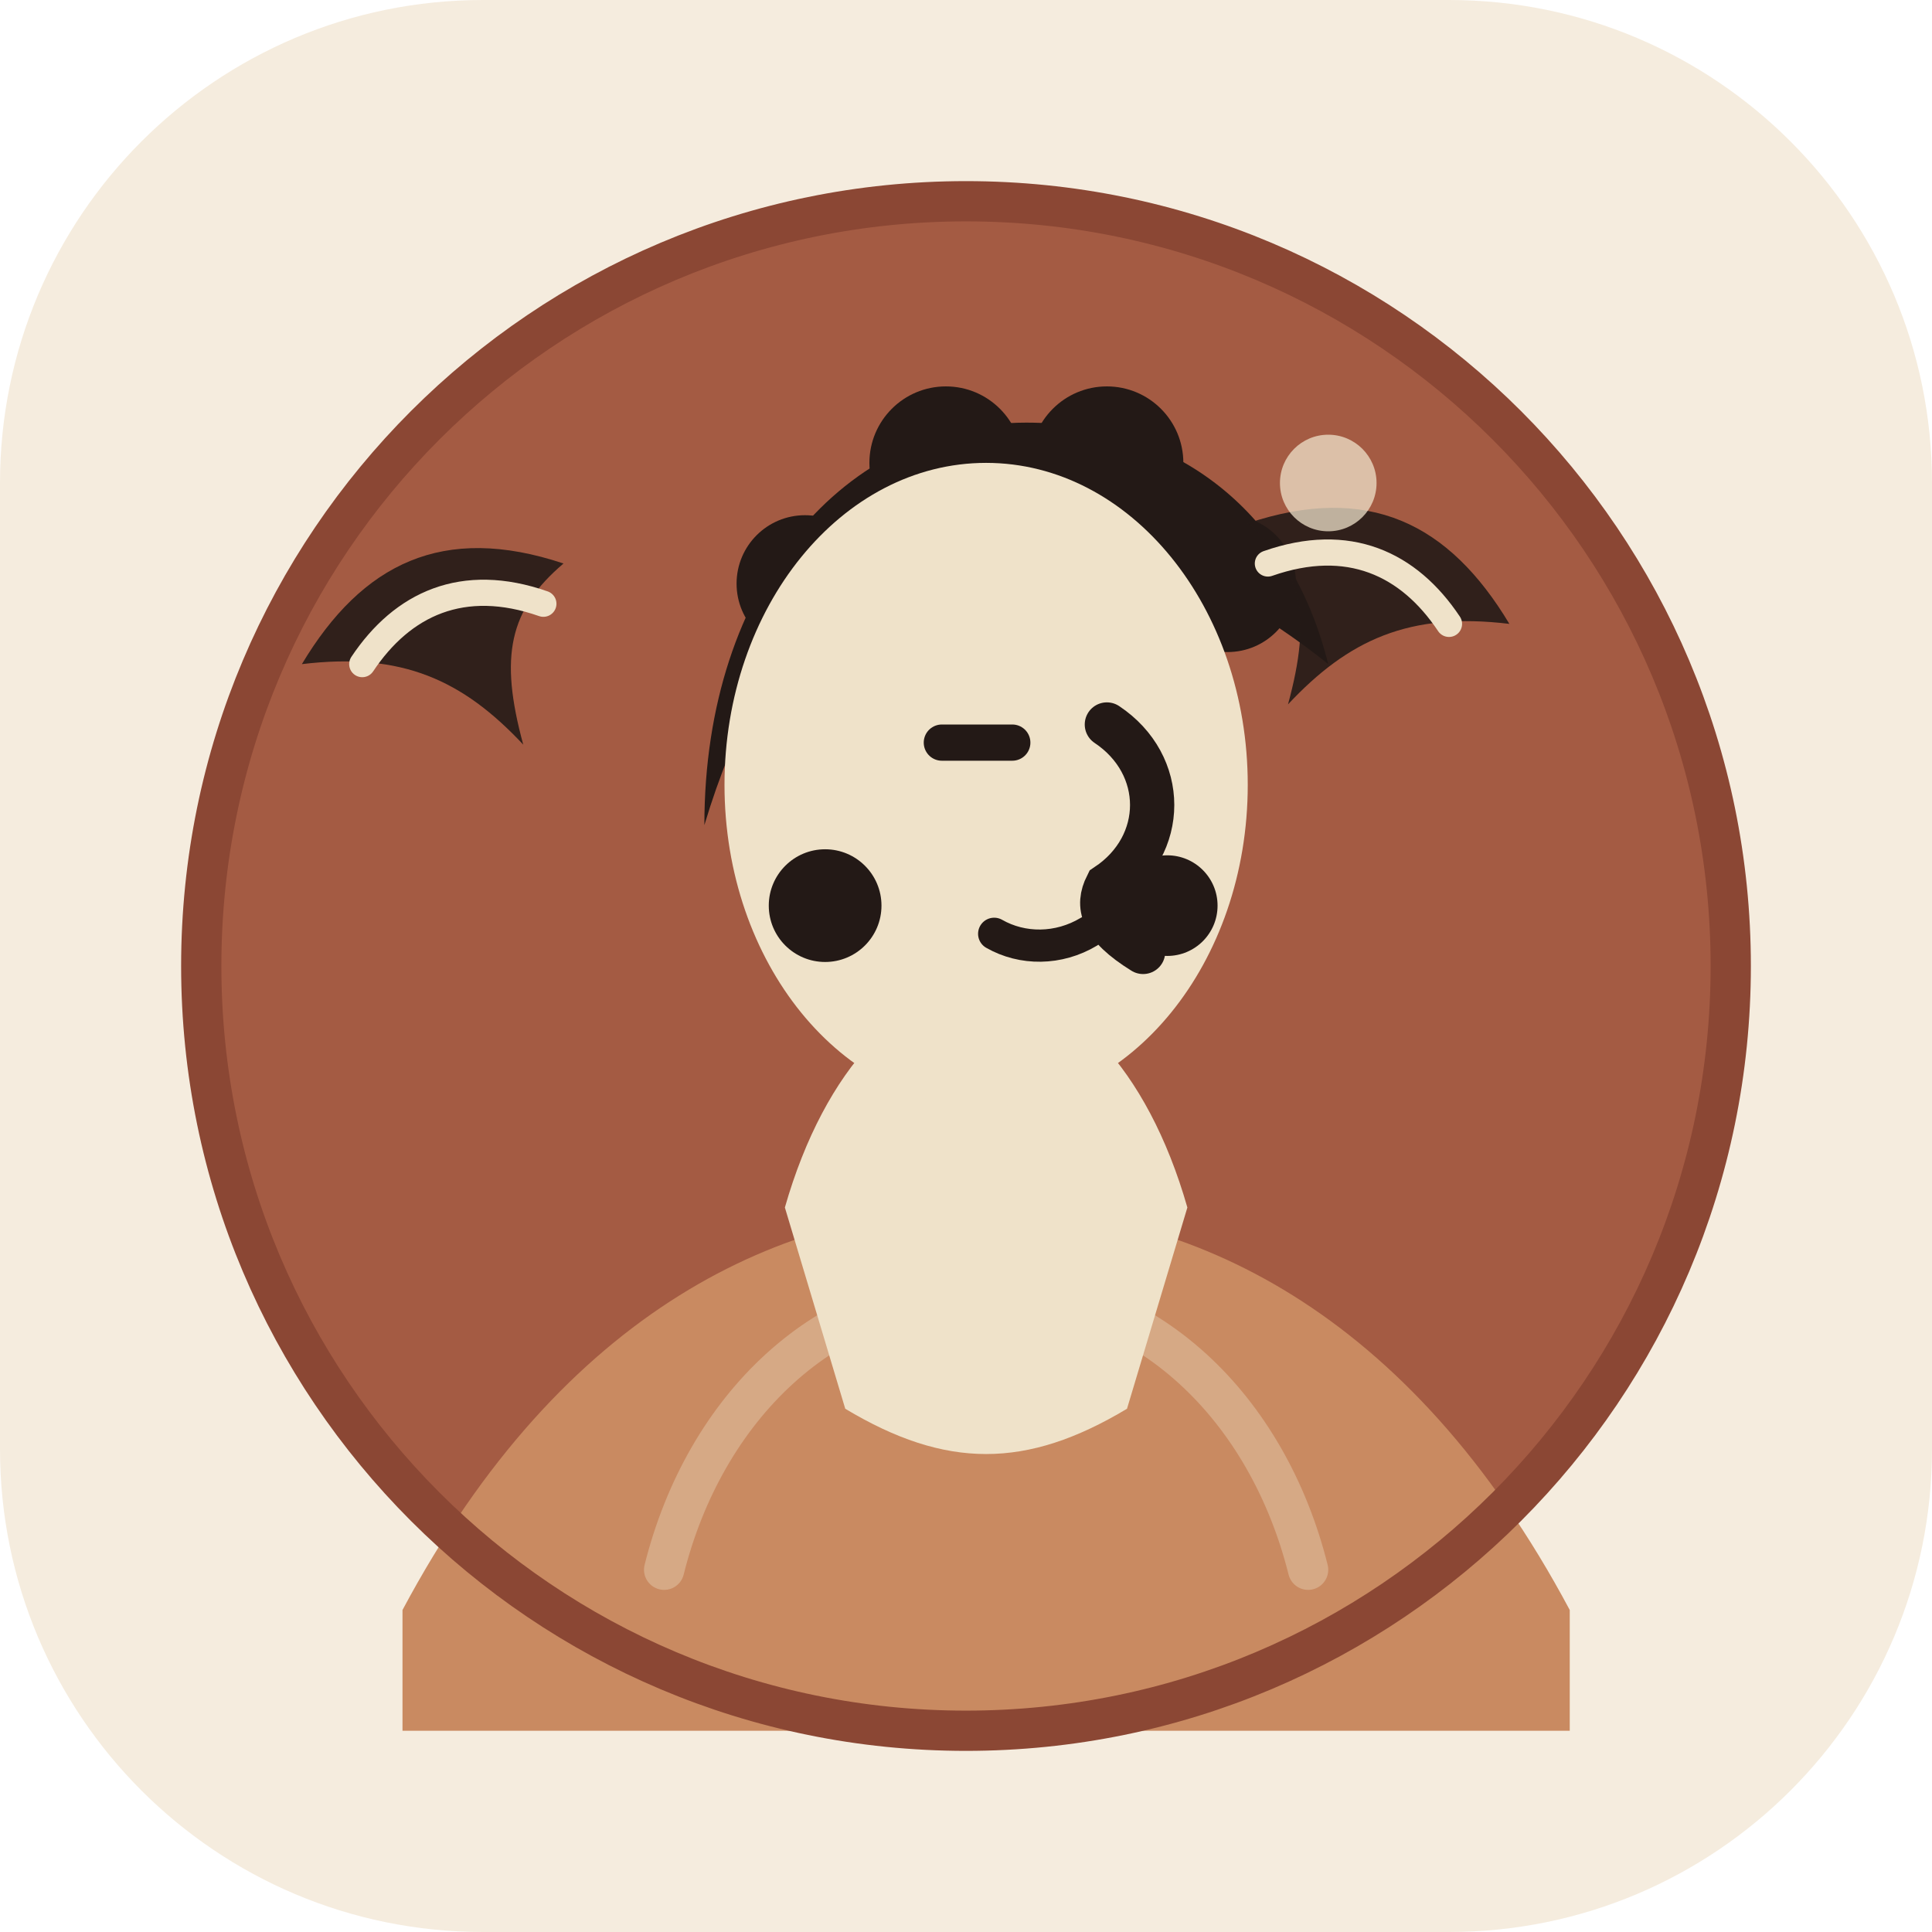
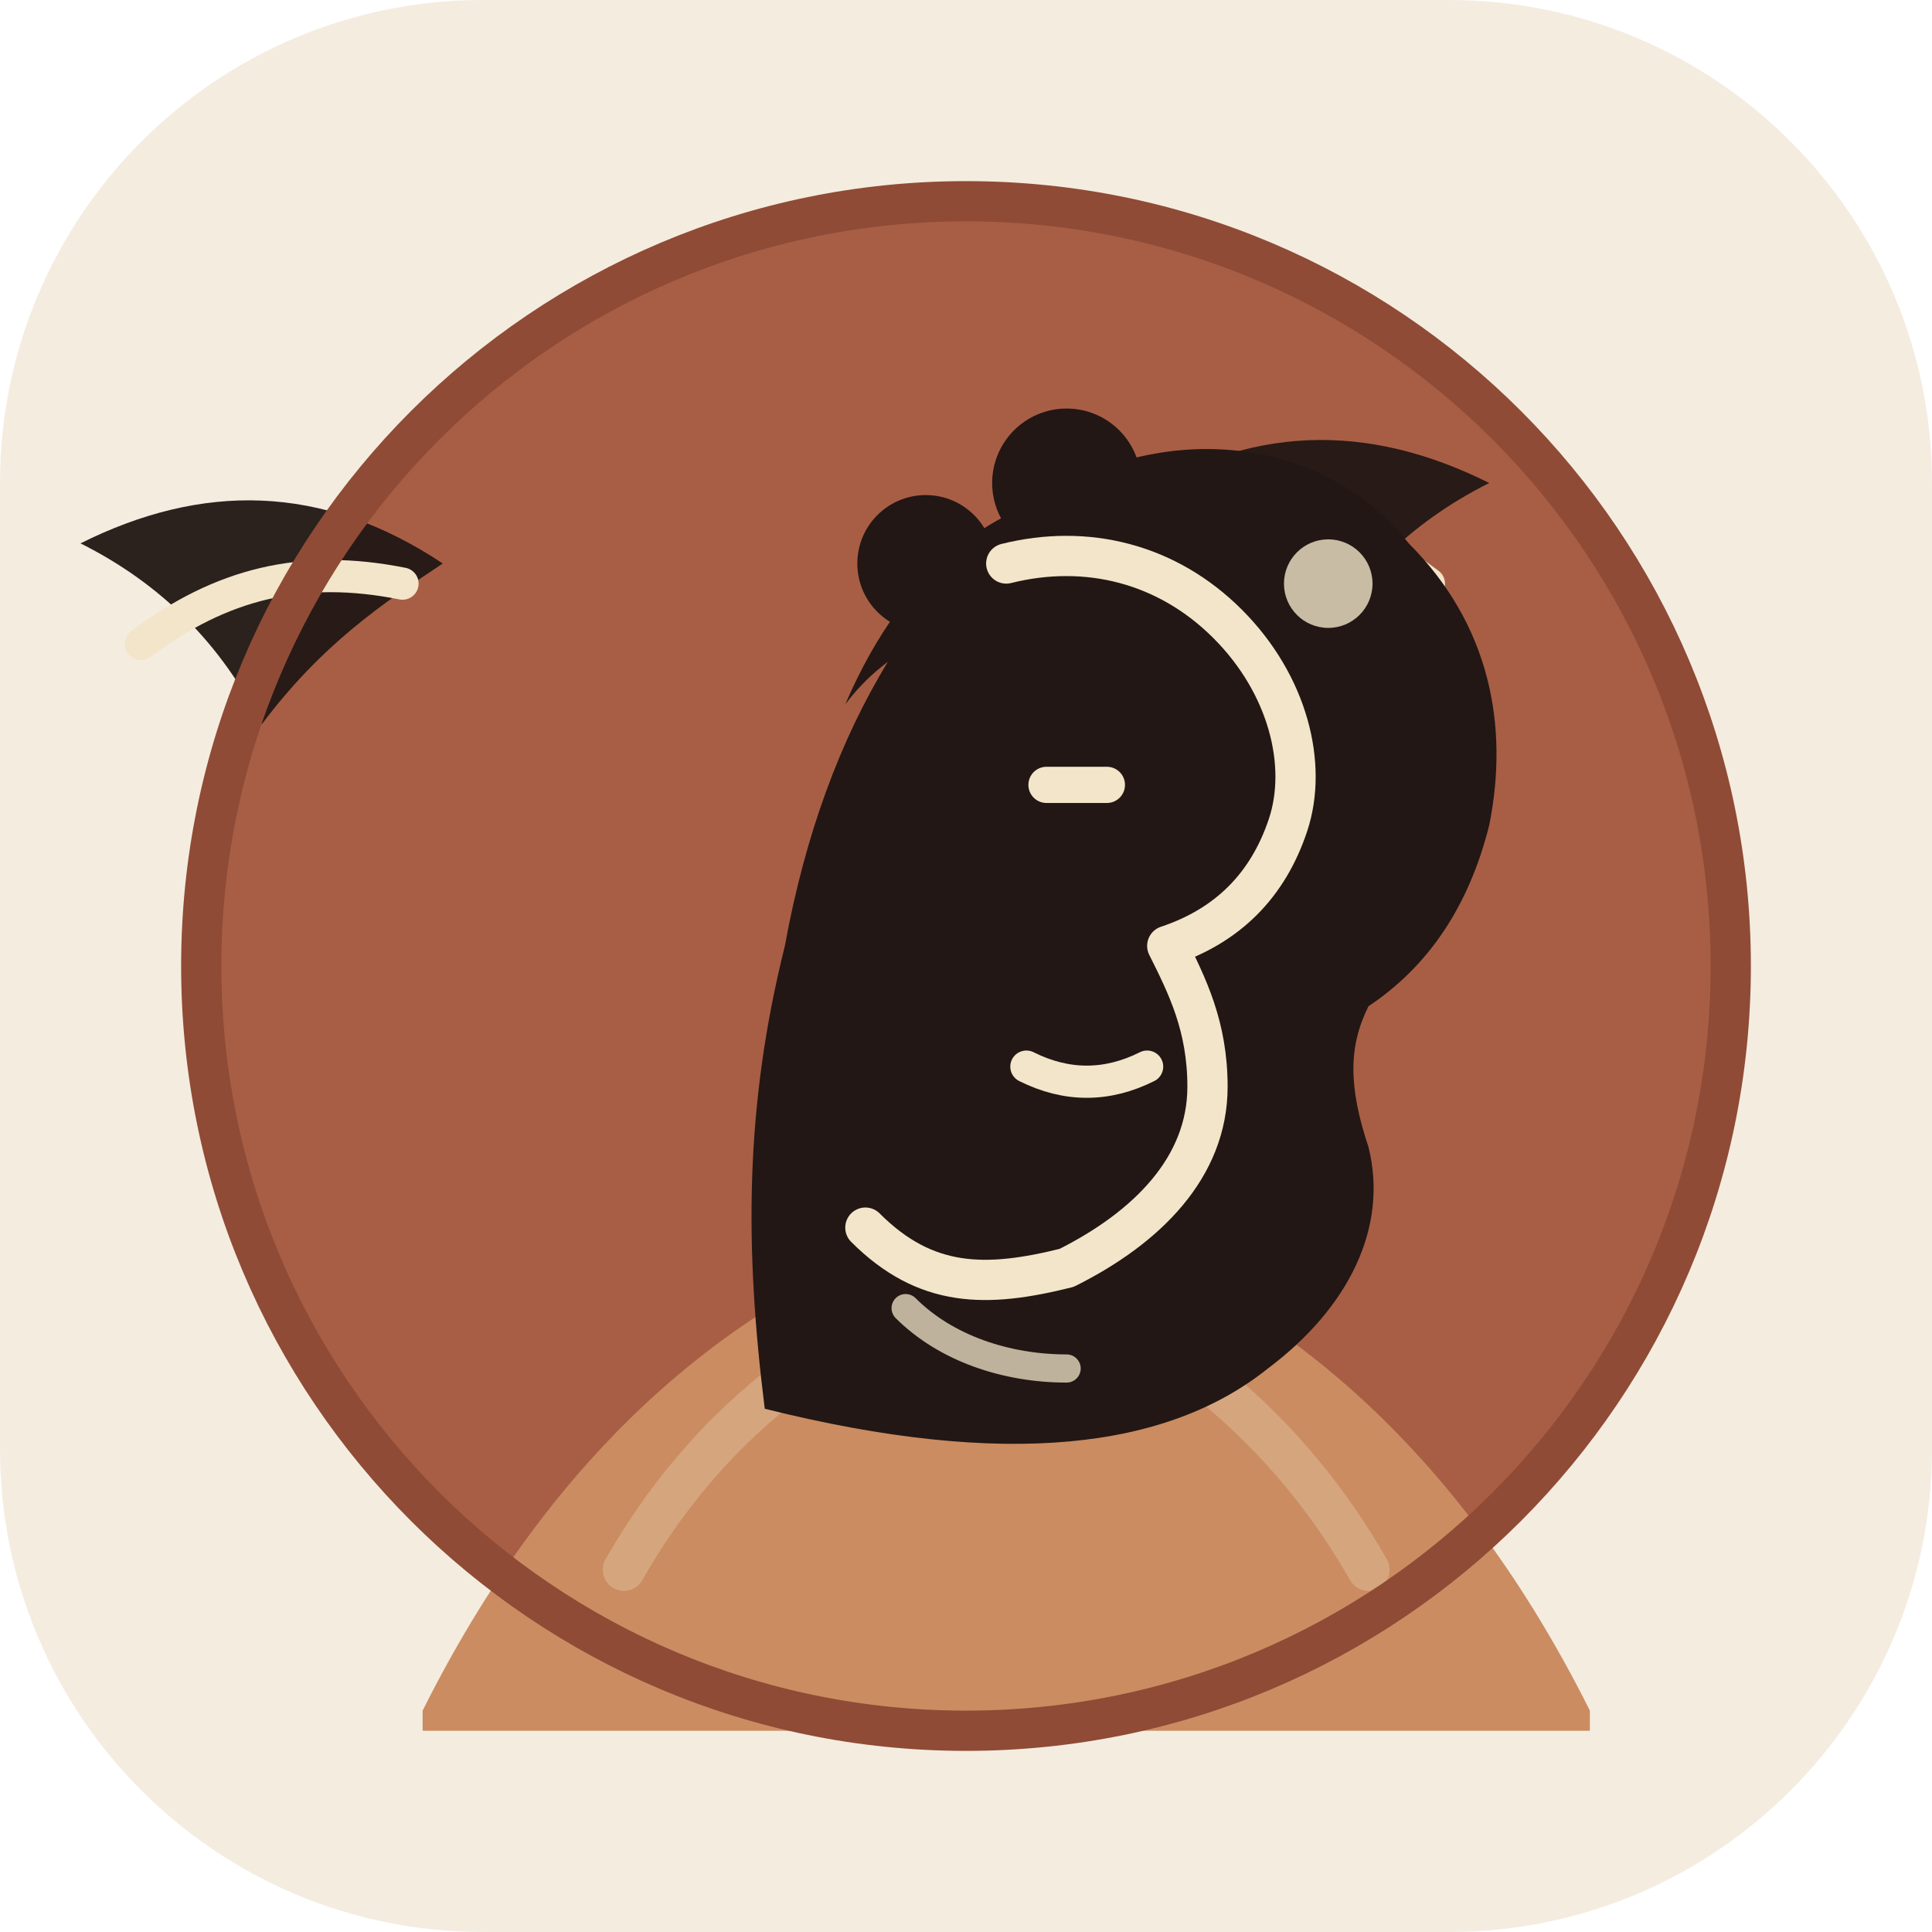
- <svg xmlns="http://www.w3.org/2000/svg" viewBox="0 0 96 96" role="img" aria-labelledby="title desc">
-   <rect width="96" height="96" rx="24" fill="#f5ecde" />
-   <circle cx="48" cy="48" r="38" fill="#a45b43" />
-   <path d="M 20 80 C 28 65 39 60 49 60 C 59 60 70 65 78 80 L 78 86 L 20 86 Z" fill="#c98a61" />
-   <path d="M 33 78 C 35 70 41 64 49 64 C 57 64 63 70 65 78" stroke="#efe2c9" stroke-width="2" stroke-linecap="round" opacity="0.35" fill="none" />
-   <path d="M 35 41 C 35 29 42 21 51 21 C 58 21 64 25 66 33 C 61 29 56 27 51 27 C 43 27 38 31 35 41 Z" fill="#231916" />
-   <circle cx="40" cy="29" r="3.4" fill="#231916" />
-   <circle cx="47" cy="23" r="3.8" fill="#231916" />
-   <circle cx="55" cy="23" r="3.8" fill="#231916" />
-   <circle cx="61" cy="29" r="3.4" fill="#231916" />
-   <g transform="translate(28 28) scale(-1 1)">
-     <path d="M 0 0 c 6 -2 10 0 13 5 c -5 -0.6 -8 0.8 -11 4 c 1.2 -4.4 0.7 -6.7 -2 -9 z" fill="#231916" opacity="0.9" />
-     <path d="M 1 2 c 4 -1.4 7 0 9 3" stroke="#efe2c9" stroke-width="1.3" stroke-linecap="round" fill="none" />
+ <svg xmlns="http://www.w3.org/2000/svg" viewBox="0 0 96 96" role="img" aria-labelledby="title desc" data-avatar-style="greek-profile-v2" data-character="eros">
+   <rect width="96" height="96" rx="24" fill="#f4ecdf" />
+   <circle cx="48" cy="48" r="38" fill="#a85e45" />
+   <path d="M 21 85 C 28 71 38 63 50 60 C 62 63 72 71 79 85 L 79 86 L 21 86 Z" fill="#cb8c61" />
+   <path d="M 31 78 C 35 71 41 66 50 63 C 58 66 64 71 68 78" stroke="#f2e5c9" stroke-width="2.1" stroke-linecap="round" opacity="0.28" fill="none" />
+   <g transform="translate(22 28) scale(-1 1)">
+     <path d="M 0 0 C 6 -4 12 -4 18 -1 C 14 1 11 4 9 8 C 6 4 3 2 0 0 Z" fill="#221714" opacity="0.95" />
+     <path d="M 2 1 C 7 0 11 1 15 4" stroke="#f2e5c9" stroke-width="1.6" stroke-linecap="round" fill="none" />
  </g>
-   <g transform="translate(62 26) scale(1 1)">
-     <path d="M 0 0 c 6 -2 10 0 13 5 c -5 -0.6 -8 0.8 -11 4 c 1.2 -4.4 0.7 -6.7 -2 -9 z" fill="#231916" opacity="0.9" />
-     <path d="M 1 2 c 4 -1.4 7 0 9 3" stroke="#efe2c9" stroke-width="1.3" stroke-linecap="round" fill="none" />
+   <g transform="translate(56 25) scale(1 1)">
+     <path d="M 0 0 C 6 -4 12 -4 18 -1 C 14 1 11 4 9 8 C 6 4 3 2 0 0 Z" fill="#221714" opacity="0.95" />
+     <path d="M 2 1 C 7 0 11 1 15 4" stroke="#f2e5c9" stroke-width="1.6" stroke-linecap="round" fill="none" />
  </g>
-   <path d="M 39 60 C 41 53 45 49 49 49 C 53 49 57 53 59 60 L 56 70 C 51 73 47 73 42 70 Z" fill="#efe2c9" />
-   <ellipse cx="49" cy="39" rx="13" ry="16" fill="#efe2c9" />
-   <path d="M 55 36 C 58 38 58 42 55 44 C 54.5 45 54.7 46 56.8 47.3" stroke="#231916" stroke-width="2.2" stroke-linecap="round" fill="none" />
-   <path d="M 46.8 36.9 L 50.3 36.9" stroke="#231916" stroke-width="1.8" stroke-linecap="round" />
-   <path d="M 49.4 46.4 C 50.8 47.2 52.6 47.2 54.1 46.3" stroke="#231916" stroke-width="1.6" stroke-linecap="round" fill="none" />
-   <circle cx="41" cy="45" r="2.8" fill="#231916" />
-   <circle cx="58" cy="45" r="2.5" fill="#231916" />
-   <circle cx="66" cy="24" r="2.4" fill="#efe2c9" opacity="0.75" />
-   <circle cx="48" cy="48" r="38" stroke="#8b4734" stroke-width="2" fill="none" />
+   <path d="M 42 35 C 45 28 50 24 57 24 C 63 24 68 28 70 34 C 66 31 62 30 57 30 C 50 30 45 31 42 35 Z" fill="#221714" />
+   <circle cx="46" cy="28" r="3.4" fill="#221714" />
+   <circle cx="53" cy="24" r="3.7" fill="#221714" />
+   <circle cx="60" cy="26" r="3.3" fill="#221714" />
+   <path d="M 38 70 C 37 62 37 55 39 47 C 41 36 46 28 53 24 C 59 21 66 22 70 27 C 74 31 75 36 74 41 C 73 45 71 48 68 50 C 67 52 67 54 68 57 C 69 61 67 65 63 68 C 58 72 50 73 38 70 Z" fill="#221714" />
+   <path d="M 50 28 C 54 27 58 28 61 31 C 64 34 65 38 64 41 C 63 44 61 46 58 47 C 59 49 60 51 60 54 C 60 58 57 61 53 63 C 49 64 46 64 43 61" stroke="#f2e5c9" stroke-width="2" stroke-linecap="round" stroke-linejoin="round" fill="none" />
+   <path d="M 52 39 L 55 39" stroke="#f2e5c9" stroke-width="1.8" stroke-linecap="round" fill="none" />
+   <path d="M 51 53 C 53 54 55 54 57 53" stroke="#f2e5c9" stroke-width="1.6" stroke-linecap="round" fill="none" />
+   <path d="M 45 65 C 47 67 50 68 53 68" stroke="#f2e5c9" stroke-width="1.4" stroke-linecap="round" opacity="0.75" fill="none" />
+   <circle cx="66" cy="29" r="2.2" fill="#f2e5c9" opacity="0.8" />
+   <circle cx="48" cy="48" r="38" fill="none" stroke="#8f4b36" stroke-width="2" />
</svg>
